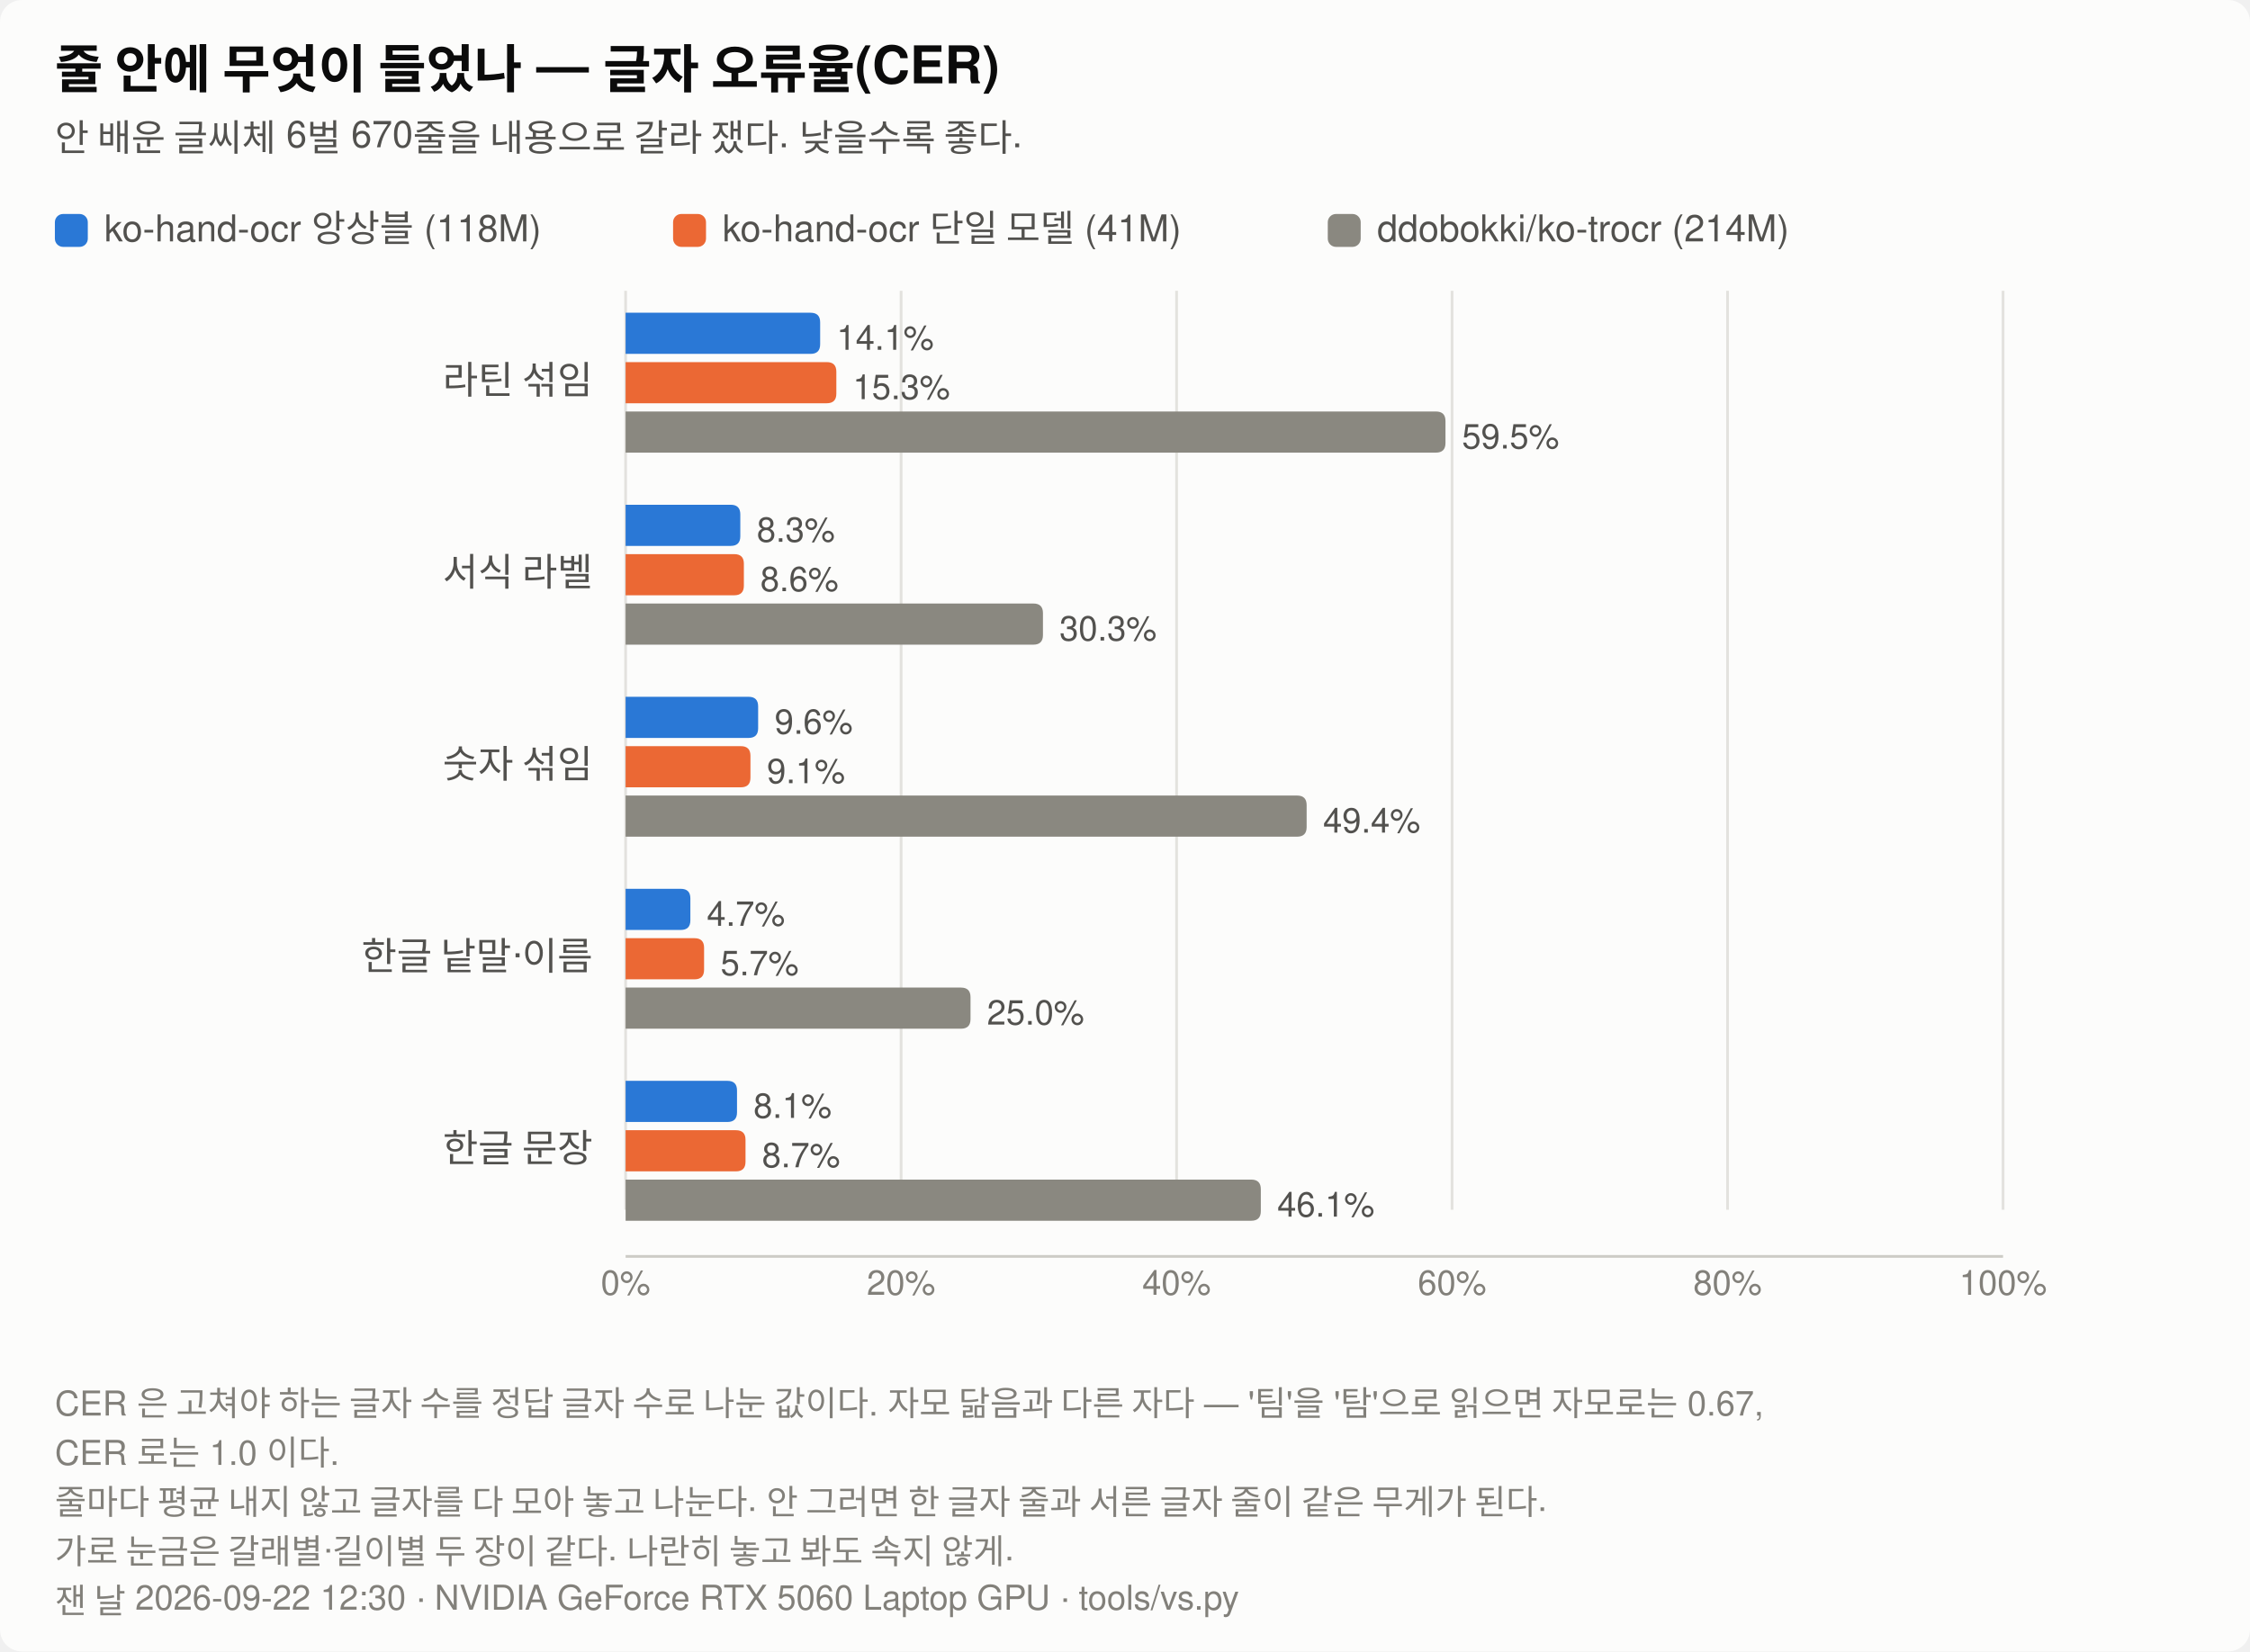
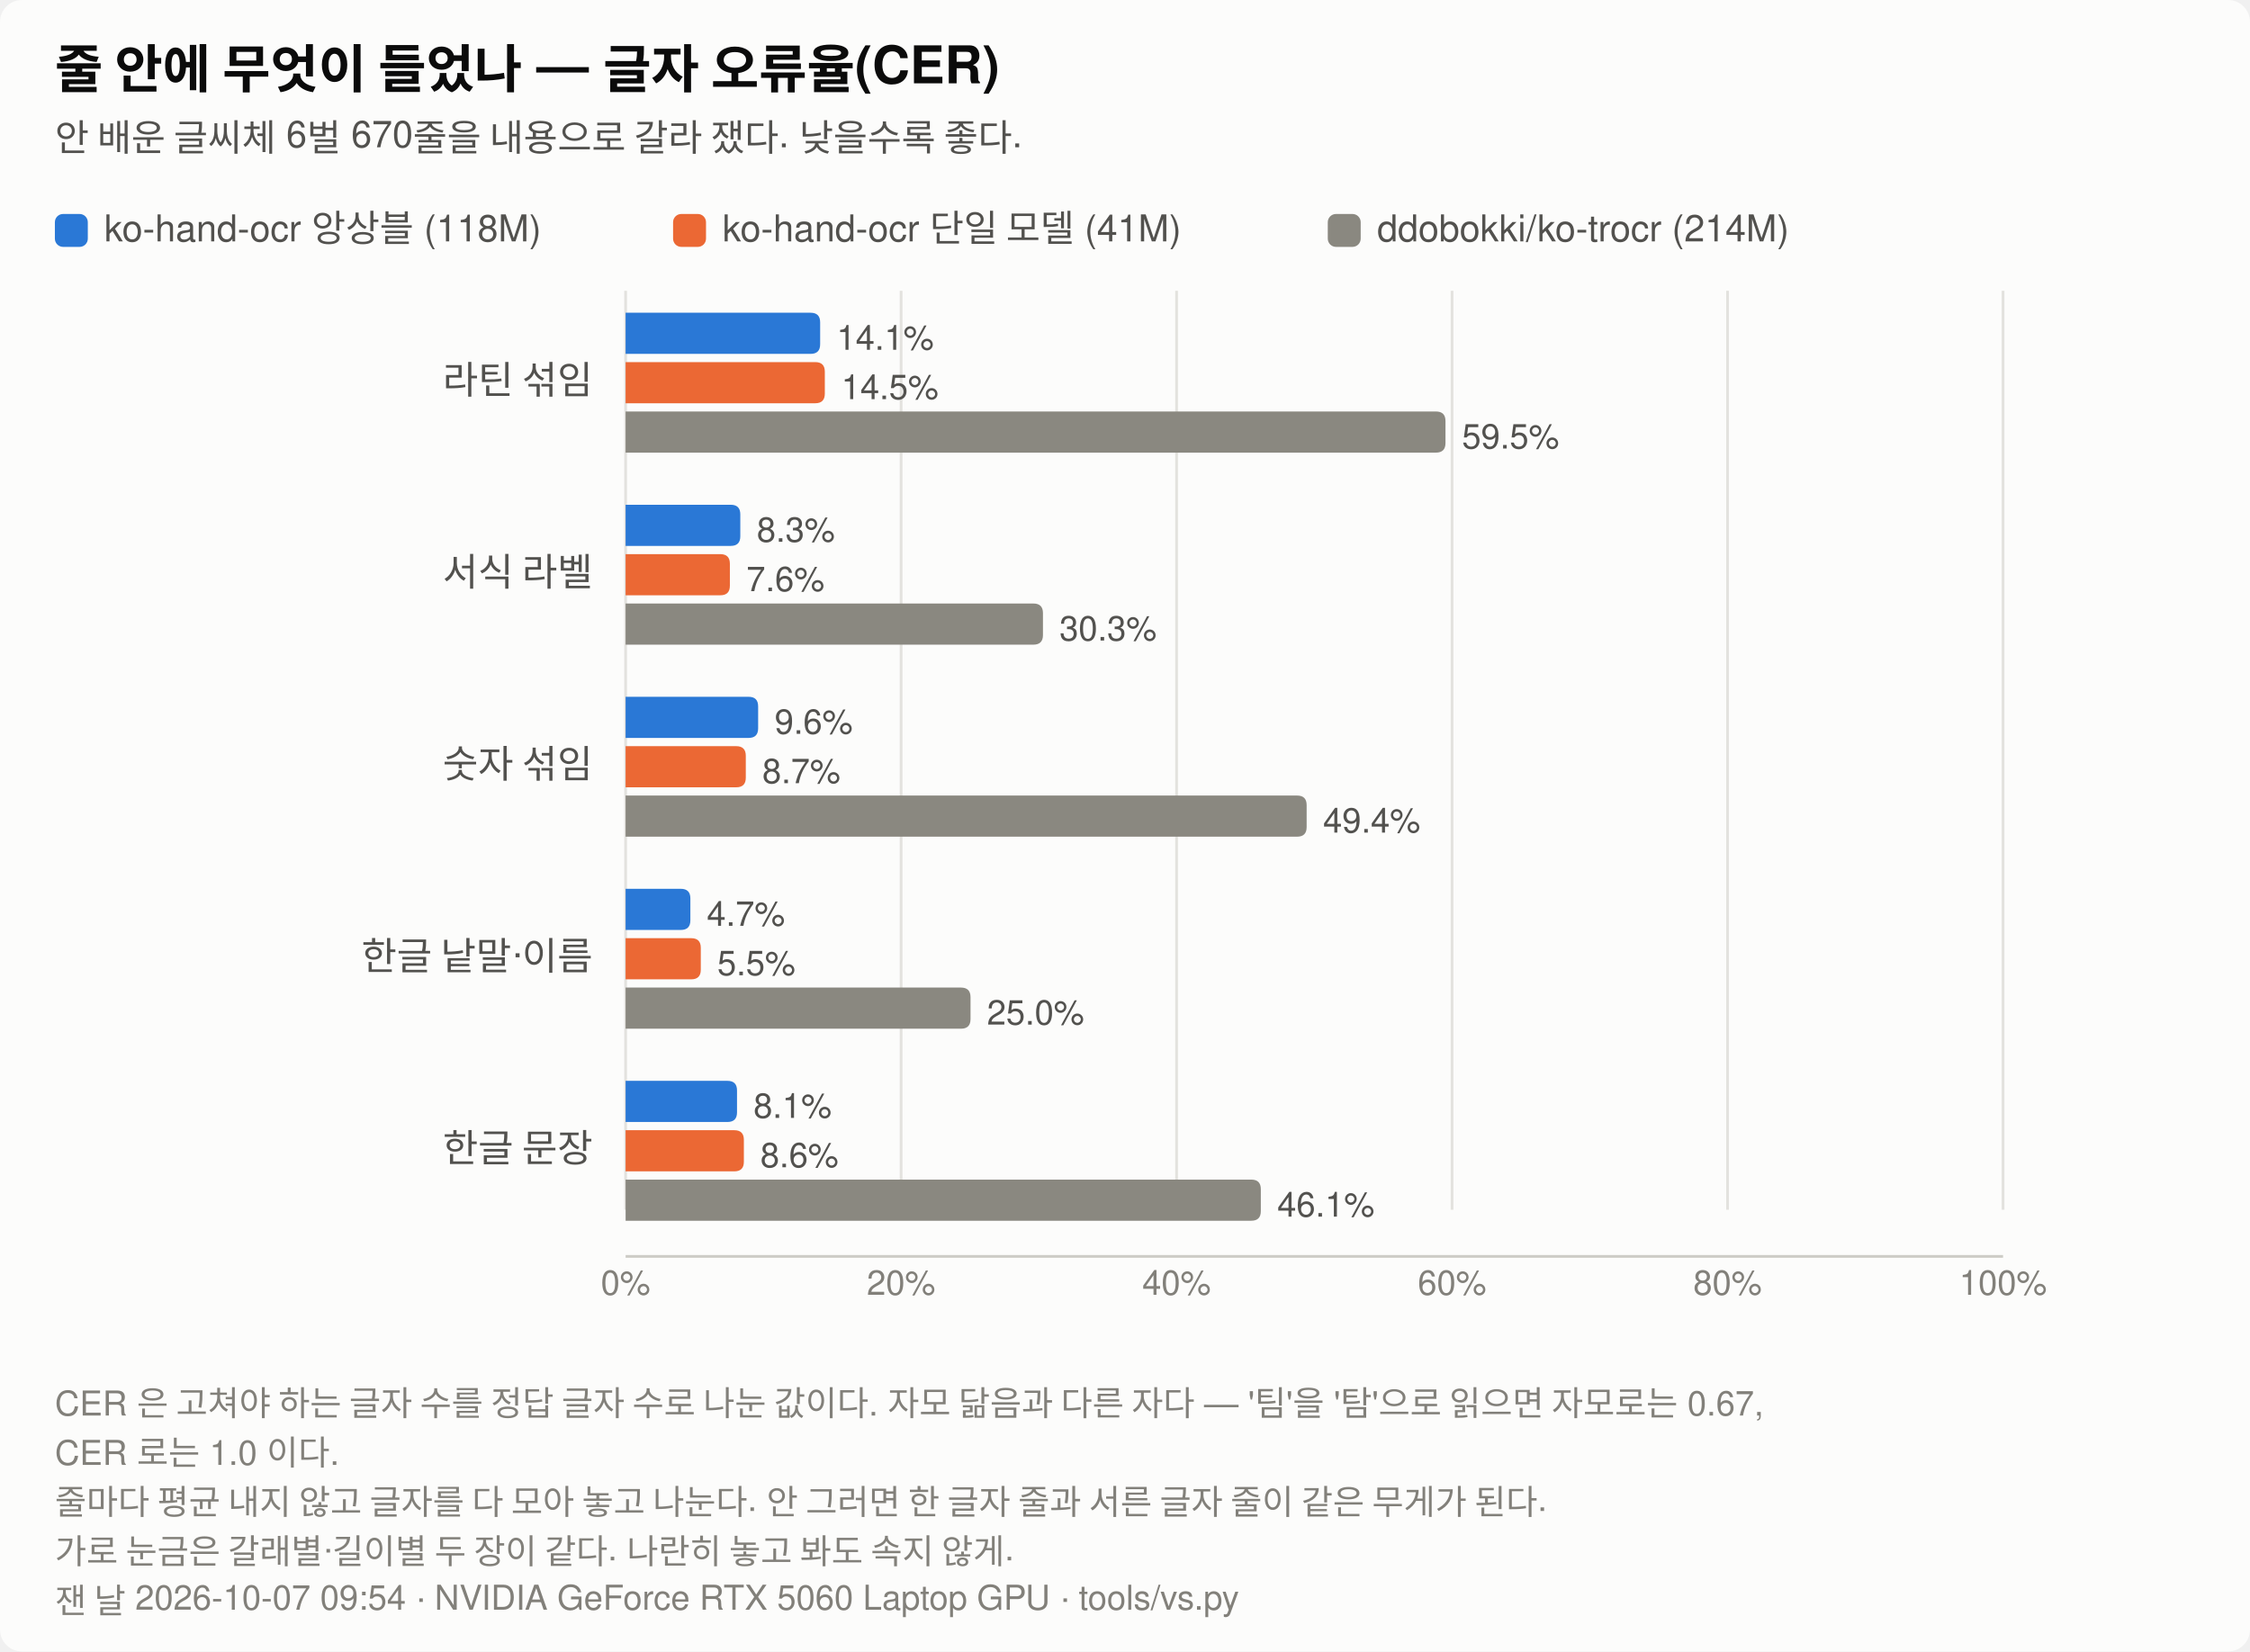
- <svg xmlns="http://www.w3.org/2000/svg" viewBox="0 0 820 602" width="820" height="602" role="img" aria-label="Character error rate by line content. Lower is better. 라틴 섞임: ko-hand-ocr 앙상블 14 percent, ko-hand-ocr 단일 모델 15 percent, ddobokki/ko-trocr 60 percent. 서식 라벨: ko-hand-ocr 앙상블 8 percent, ko-hand-ocr 단일 모델 9 percent, ddobokki/ko-trocr 30 percent. 숫자 섞임: ko-hand-ocr 앙상블 10 percent, ko-hand-ocr 단일 모델 9 percent, ddobokki/ko-trocr 49 percent. 한글 낱말·이름: ko-hand-ocr 앙상블 5 percent, ko-hand-ocr 단일 모델 6 percent, ddobokki/ko-trocr 25 percent. 한글 문장: ko-hand-ocr 앙상블 8 percent, ko-hand-ocr 단일 모델 9 percent, ddobokki/ko-trocr 46 percent.">
+ <svg xmlns="http://www.w3.org/2000/svg" viewBox="0 0 820 602" width="820" height="602" role="img" aria-label="Character error rate by line content. Lower is better. 라틴 섞임: ko-hand-ocr 앙상블 14 percent, ko-hand-ocr 단일 모델 14 percent, ddobokki/ko-trocr 60 percent. 서식 라벨: ko-hand-ocr 앙상블 8 percent, ko-hand-ocr 단일 모델 8 percent, ddobokki/ko-trocr 30 percent. 숫자 섞임: ko-hand-ocr 앙상블 10 percent, ko-hand-ocr 단일 모델 9 percent, ddobokki/ko-trocr 49 percent. 한글 낱말·이름: ko-hand-ocr 앙상블 5 percent, ko-hand-ocr 단일 모델 5 percent, ddobokki/ko-trocr 25 percent. 한글 문장: ko-hand-ocr 앙상블 8 percent, ko-hand-ocr 단일 모델 9 percent, ddobokki/ko-trocr 46 percent.">
  <style>
  .surface{fill:#fcfcfb}
  .ink{fill:#0b0b0b}
  .ink2{fill:#52514e}
  .ink3{fill:#82807a}
  .s0{fill:#2a78d6}
  .s1{fill:#eb6834}
  .s2{fill:#8a8880}
  .grid{stroke:#e3e2de;stroke-width:1}
  .rule{stroke:#cdccc6;stroke-width:1}
  text{font-family:-apple-system,BlinkMacSystemFont,"Segoe UI",Helvetica,Arial,sans-serif}
  @media (prefers-color-scheme: dark){
    .surface{fill:#1a1a19}
    .ink{fill:#ffffff}
    .ink2{fill:#c3c2b7}
    .ink3{fill:#8e8c84}
    .s0{fill:#3987e5}
    .s1{fill:#d95926}
    .s2{fill:#7c7a73}
    .grid{stroke:#3a3a38}
    .rule{stroke:#4a4946}
  }
</style>
  <rect class="surface" width="820" height="602" rx="8" />
  <text class="ink" x="20" y="32" font-size="19" font-weight="600">줄 안에 무엇이 들었나 — 글자 오류율(CER)</text>
  <text class="ink2" x="20" y="55" font-size="13.5">안 배운 글씨체 6벌 670줄을 내용으로 갈라 쟀다. 낮을수록 좋다.</text>
  <rect class="s0" x="20.0" y="78" width="12" height="12" rx="3" />
  <text class="ink2" x="38.0" y="88" font-size="13.5">ko-hand-ocr 앙상블 (118M)</text>
  <rect class="s1" x="245.3" y="78" width="12" height="12" rx="3" />
  <text class="ink2" x="263.3" y="88" font-size="13.5">ko-hand-ocr 단일 모델 (41M)</text>
  <rect class="s2" x="483.9" y="78" width="12" height="12" rx="3" />
  <text class="ink2" x="501.9" y="88" font-size="13.5">ddobokki/ko-trocr (214M)</text>
  <line class="grid" x1="228.0" y1="106.0" x2="228.0" y2="441.0" />
  <line class="grid" x1="328.4" y1="106.0" x2="328.4" y2="441.0" />
  <line class="grid" x1="428.8" y1="106.0" x2="428.8" y2="441.0" />
  <line class="grid" x1="529.2" y1="106.0" x2="529.2" y2="441.0" />
  <line class="grid" x1="629.6" y1="106.0" x2="629.6" y2="441.0" />
  <line class="grid" x1="730.0" y1="106.0" x2="730.0" y2="441.0" />
  <text class="ink2" x="216" y="143.5" font-size="14" text-anchor="end">라틴 섞임</text>
  <path class="s0" d="M228,114.0 H295.4 Q298.9,114.0 298.9,117.5 V125.5 Q298.9,129.0 295.4,129.0 H228 Z" />
  <text class="ink2" x="304.9" y="127.5" font-size="12.5">14.1%</text>
-   <path class="s1" d="M228,132.0 H301.3 Q304.8,132.0 304.8,135.5 V143.5 Q304.8,147.0 301.3,147.0 H228 Z" />
-   <text class="ink2" x="310.8" y="145.5" font-size="12.5">15.3%</text>
+   <path class="s1" d="M228,132.0 H297.1 Q300.6,132.0 300.6,135.5 V143.5 Q300.6,147.0 297.1,147.0 H228 Z" />
+   <text class="ink2" x="306.6" y="145.5" font-size="12.5">14.5%</text>
  <path class="s2" d="M228,150.0 H523.3 Q526.8,150.0 526.8,153.5 V161.5 Q526.8,165.0 523.3,165.0 H228 Z" />
  <text class="ink2" x="532.8" y="163.5" font-size="12.5">59.5%</text>
  <text class="ink2" x="216" y="213.5" font-size="14" text-anchor="end">서식 라벨</text>
  <path class="s0" d="M228,184.0 H266.3 Q269.8,184.0 269.8,187.5 V195.5 Q269.8,199.0 266.3,199.0 H228 Z" />
  <text class="ink2" x="275.8" y="197.5" font-size="12.5">8.3%</text>
-   <path class="s1" d="M228,202.0 H267.6 Q271.1,202.0 271.1,205.5 V213.5 Q271.1,217.0 267.6,217.0 H228 Z" />
-   <text class="ink2" x="277.1" y="215.5" font-size="12.5">8.6%</text>
+   <path class="s1" d="M228,202.0 H262.5 Q266.0,202.0 266.0,205.5 V213.5 Q266.0,217.0 262.5,217.0 H228 Z" />
+   <text class="ink2" x="272.0" y="215.5" font-size="12.5">7.6%</text>
  <path class="s2" d="M228,220.0 H376.6 Q380.1,220.0 380.1,223.5 V231.5 Q380.1,235.0 376.6,235.0 H228 Z" />
  <text class="ink2" x="386.1" y="233.5" font-size="12.5">30.3%</text>
  <text class="ink2" x="216" y="283.5" font-size="14" text-anchor="end">숫자 섞임</text>
  <path class="s0" d="M228,254.0 H272.8 Q276.3,254.0 276.3,257.5 V265.5 Q276.3,269.0 272.8,269.0 H228 Z" />
  <text class="ink2" x="282.3" y="267.5" font-size="12.5">9.6%</text>
-   <path class="s1" d="M228,272.0 H270.0 Q273.5,272.0 273.5,275.5 V283.5 Q273.5,287.0 270.0,287.0 H228 Z" />
-   <text class="ink2" x="279.5" y="285.5" font-size="12.5">9.1%</text>
+   <path class="s1" d="M228,272.0 H268.3 Q271.8,272.0 271.8,275.5 V283.5 Q271.8,287.0 268.3,287.0 H228 Z" />
+   <text class="ink2" x="277.8" y="285.5" font-size="12.5">8.7%</text>
  <path class="s2" d="M228,290.0 H472.7 Q476.2,290.0 476.2,293.5 V301.5 Q476.2,305.0 472.7,305.0 H228 Z" />
  <text class="ink2" x="482.2" y="303.5" font-size="12.5">49.4%</text>
  <text class="ink2" x="216" y="353.5" font-size="14" text-anchor="end">한글 낱말·이름</text>
  <path class="s0" d="M228,324.0 H248.1 Q251.6,324.0 251.6,327.5 V335.5 Q251.6,339.0 248.1,339.0 H228 Z" />
  <text class="ink2" x="257.6" y="337.5" font-size="12.5">4.7%</text>
-   <path class="s1" d="M228,342.0 H253.1 Q256.6,342.0 256.6,345.5 V353.5 Q256.6,357.0 253.1,357.0 H228 Z" />
-   <text class="ink2" x="262.6" y="355.5" font-size="12.5">5.7%</text>
+   <path class="s1" d="M228,342.0 H251.9 Q255.4,342.0 255.4,345.5 V353.5 Q255.4,357.0 251.9,357.0 H228 Z" />
+   <text class="ink2" x="261.4" y="355.5" font-size="12.5">5.5%</text>
  <path class="s2" d="M228,360.0 H350.2 Q353.7,360.0 353.7,363.5 V371.5 Q353.7,375.0 350.2,375.0 H228 Z" />
  <text class="ink2" x="359.7" y="373.5" font-size="12.5">25.0%</text>
  <text class="ink2" x="216" y="423.5" font-size="14" text-anchor="end">한글 문장</text>
  <path class="s0" d="M228,394.0 H265.1 Q268.6,394.0 268.6,397.5 V405.5 Q268.6,409.0 265.1,409.0 H228 Z" />
  <text class="ink2" x="274.6" y="407.5" font-size="12.5">8.1%</text>
-   <path class="s1" d="M228,412.0 H268.2 Q271.7,412.0 271.7,415.5 V423.5 Q271.7,427.0 268.2,427.0 H228 Z" />
-   <text class="ink2" x="277.7" y="425.5" font-size="12.5">8.7%</text>
+   <path class="s1" d="M228,412.0 H267.6 Q271.1,412.0 271.1,415.5 V423.5 Q271.1,427.0 267.6,427.0 H228 Z" />
+   <text class="ink2" x="277.1" y="425.5" font-size="12.5">8.6%</text>
  <path class="s2" d="M228,430.0 H456.0 Q459.5,430.0 459.5,433.5 V441.5 Q459.5,445.0 456.0,445.0 H228 Z" />
  <text class="ink2" x="465.5" y="443.5" font-size="12.5">46.1%</text>
  <line class="rule" x1="228" y1="458" x2="730" y2="458" />
  <text class="ink3" x="228.0" y="472" font-size="12.5" text-anchor="middle">0%</text>
  <text class="ink3" x="328.4" y="472" font-size="12.5" text-anchor="middle">20%</text>
  <text class="ink3" x="428.8" y="472" font-size="12.5" text-anchor="middle">40%</text>
  <text class="ink3" x="529.2" y="472" font-size="12.5" text-anchor="middle">60%</text>
  <text class="ink3" x="629.6" y="472" font-size="12.5" text-anchor="middle">80%</text>
  <text class="ink3" x="730.0" y="472" font-size="12.5" text-anchor="middle">100%</text>
  <text class="ink3" x="20" y="516" font-size="12.5">CER 은 고쳐야 하는 글자 수를 정답 글자 수로 나눈 값이다. 자모 닮음과 다른 자다 — '팀'을 '탐'으로 읽으면 자모로는 0.67,</text>
  <text class="ink3" x="20" y="534" font-size="12.5">CER 로는 1.0 이다.</text>
  <text class="ink3" x="20" y="552" font-size="12.5">줄마다 평균 내지 않고 글자를 다 모아 놓고 나눈다. 안 그러면 한 글자 줄과 서른 글자 줄이 같은 무게가 된다.</text>
  <text class="ink3" x="20" y="570" font-size="12.5">가로 눈금은 갈래별·길이별 두 장이 같다. 나란히 놓고 봐도 속지 않게.</text>
-   <text class="ink3" x="20" y="588" font-size="12.5">잰 날 2026-09-22 12:30 · NVIDIA GeForce RTX 5060 Laptop GPU · tools/vs.py</text>
+   <text class="ink3" x="20" y="588" font-size="12.5">잰 날 2026-10-07 09:54 · NVIDIA GeForce RTX 5060 Laptop GPU · tools/vs.py</text>
</svg>
